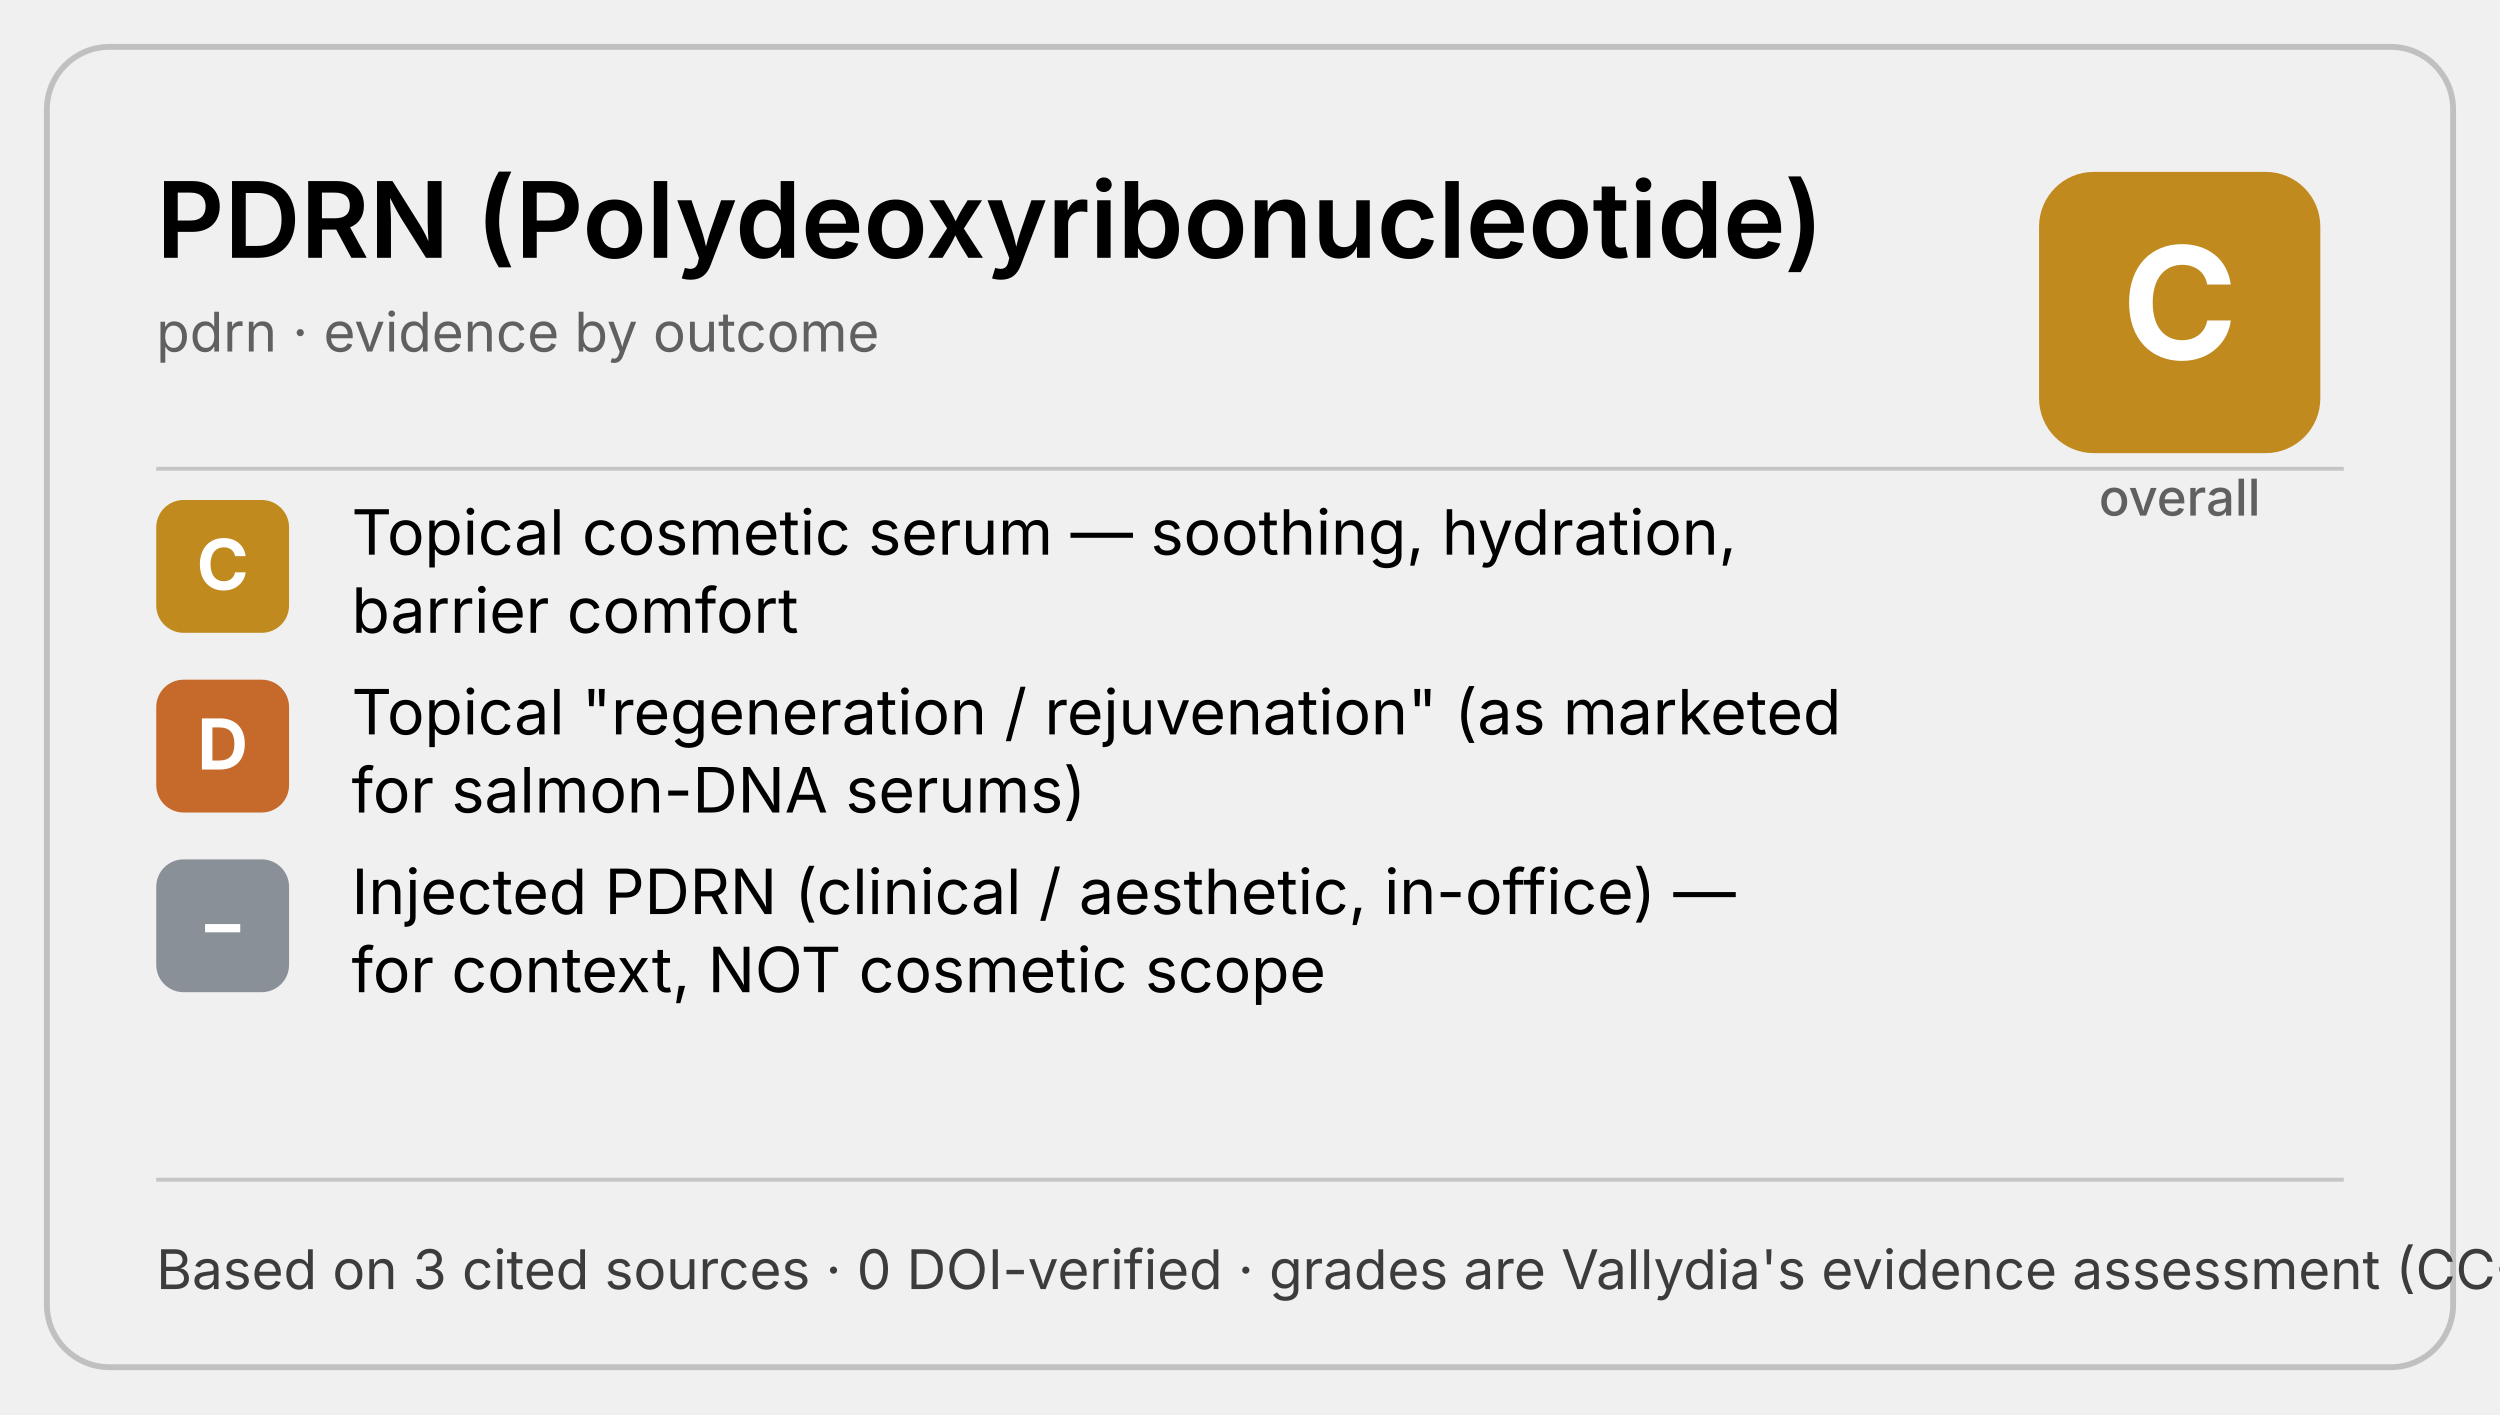
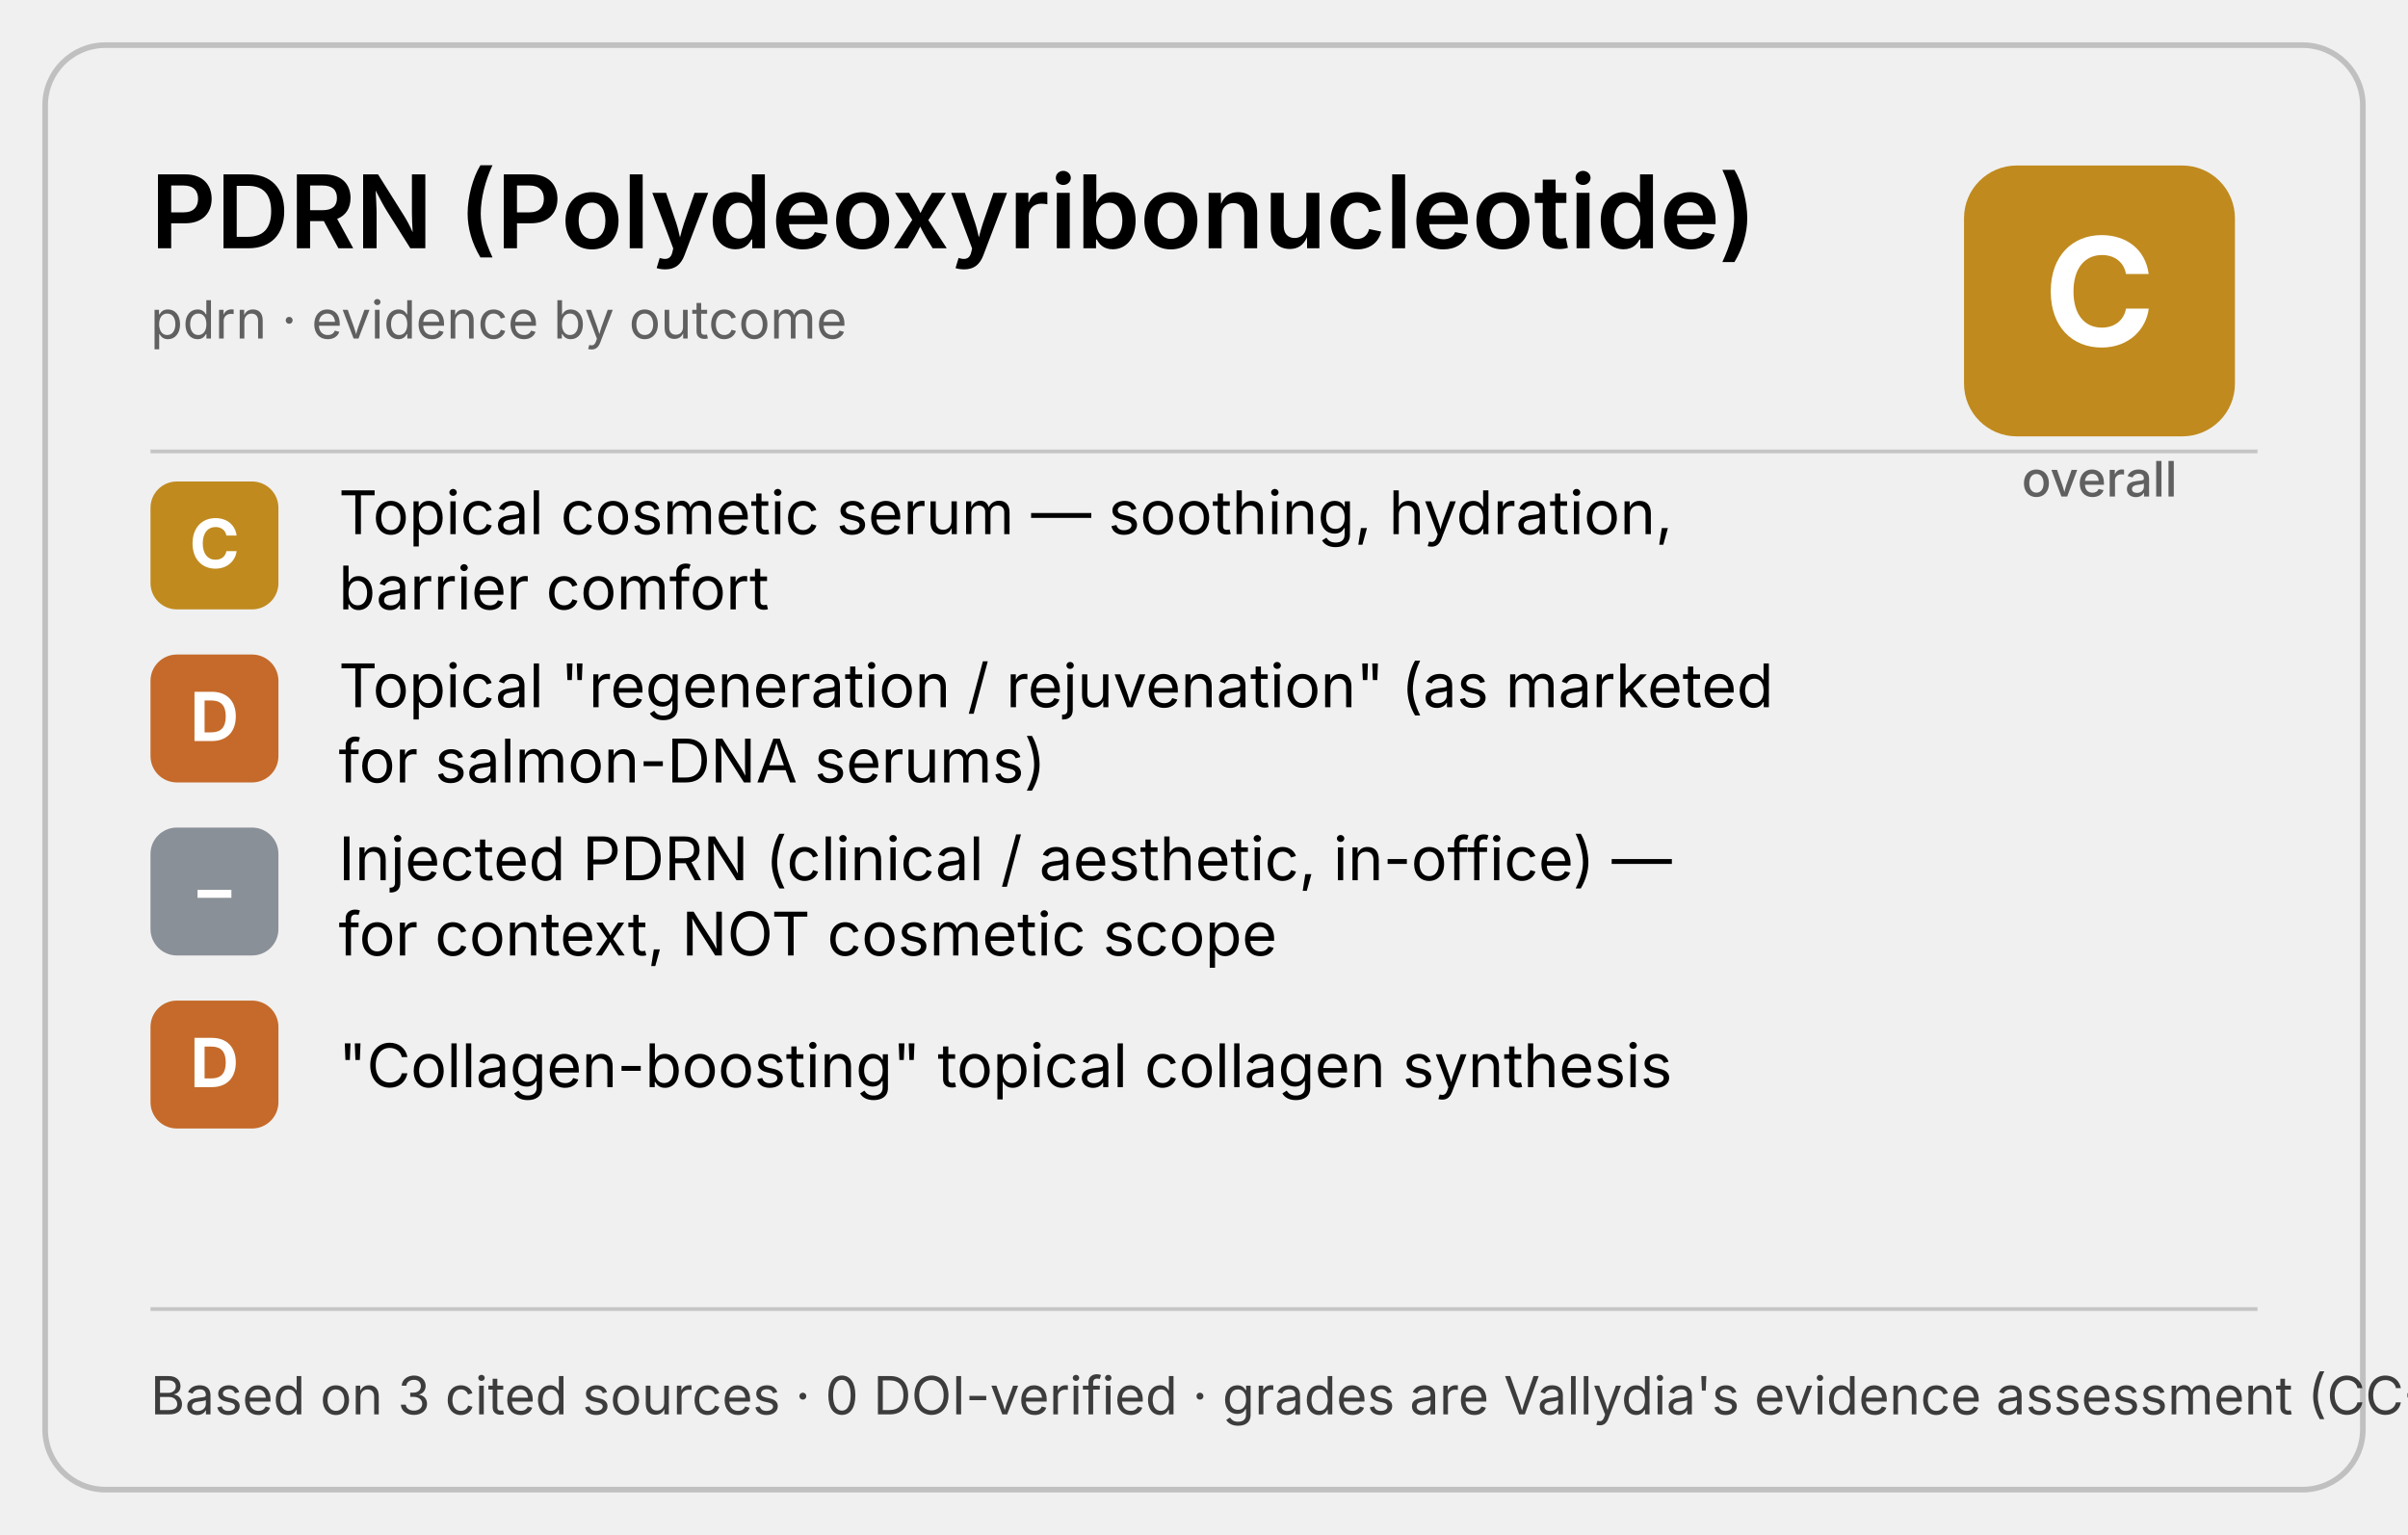
- <svg xmlns="http://www.w3.org/2000/svg" width="640" height="362" viewBox="0 0 640 362" role="img">
+ <svg xmlns="http://www.w3.org/2000/svg" width="640" height="408" viewBox="0 0 640 408" role="img">
  <style>
    .t { font: 600 27px system-ui, -apple-system, "Segoe UI", sans-serif; fill: currentColor; }
    .s { font: 400 14px system-ui, -apple-system, "Segoe UI", sans-serif; fill: currentColor; opacity:.6; }
    .out { font: 400 16px system-ui, -apple-system, "Segoe UI", sans-serif; fill: currentColor; }
    .chip { font: 700 18px system-ui, -apple-system, "Segoe UI", sans-serif; fill: #fff; }
    .obig { font: 700 40px system-ui, -apple-system, "Segoe UI", sans-serif; fill: #fff; }
    .olab { font: 500 13px system-ui, -apple-system, "Segoe UI", sans-serif; fill: currentColor; opacity:.6; }
    .f  { font: 400 14px system-ui, -apple-system, "Segoe UI", sans-serif; fill: currentColor; opacity:.75; }
    .b  { fill: none; stroke: currentColor; stroke-opacity:.2; stroke-width:1.5; }
  </style>
-   <rect class="b" x="12" y="12" width="616" height="338" rx="16" />
+   <rect class="b" x="12" y="12" width="616" height="384" rx="16" />
  <text x="40" y="66" class="t">PDRN (Polydeoxyribonucleotide)</text>
  <text x="40" y="90" class="s">pdrn · evidence by outcome</text>
  <rect x="522" y="44" width="72" height="72" rx="14" fill="#c08a1e" />
  <text x="558" y="92" text-anchor="middle" class="obig">C</text>
  <text x="558" y="132" text-anchor="middle" class="olab">overall</text>
  <line x1="40" y1="120" x2="600" y2="120" stroke="currentColor" stroke-opacity=".18" />
  <rect x="40" y="128" width="34" height="34" rx="7" fill="#c08a1e" />
  <text x="57" y="151" text-anchor="middle" class="chip">C</text>
  <text x="90" y="142" class="out">Topical cosmetic serum — soothing, hydration,</text>
  <text x="90" y="162" class="out">barrier comfort</text>
  <rect x="40" y="174" width="34" height="34" rx="7" fill="#c56a2a" />
  <text x="57" y="197" text-anchor="middle" class="chip">D</text>
  <text x="90" y="188" class="out">Topical "regeneration / rejuvenation" (as marketed</text>
  <text x="90" y="208" class="out">for salmon-DNA serums)</text>
  <rect x="40" y="220" width="34" height="34" rx="7" fill="#8a9098" />
  <text x="57" y="243" text-anchor="middle" class="chip">–</text>
  <text x="90" y="234" class="out">Injected PDRN (clinical / aesthetic, in-office) —</text>
  <text x="90" y="254" class="out">for context, NOT cosmetic scope</text>
-   <line x1="40" y1="302" x2="600" y2="302" stroke="currentColor" stroke-opacity=".18" />
-   <text x="40" y="330" class="f">Based on 3 cited sources · 0 DOI-verified · grades are Vallydia's evidence assessment (CC-BY-4.0)</text>
+   <rect x="40" y="266" width="34" height="34" rx="7" fill="#c56a2a" />
+   <text x="57" y="289" text-anchor="middle" class="chip">D</text>
+   <text x="90" y="289" class="out">"Collagen-boosting" topical collagen synthesis</text>
+   <line x1="40" y1="348" x2="600" y2="348" stroke="currentColor" stroke-opacity=".18" />
+   <text x="40" y="376" class="f">Based on 3 cited sources · 0 DOI-verified · grades are Vallydia's evidence assessment (CC-BY-4.0)</text>
</svg>
